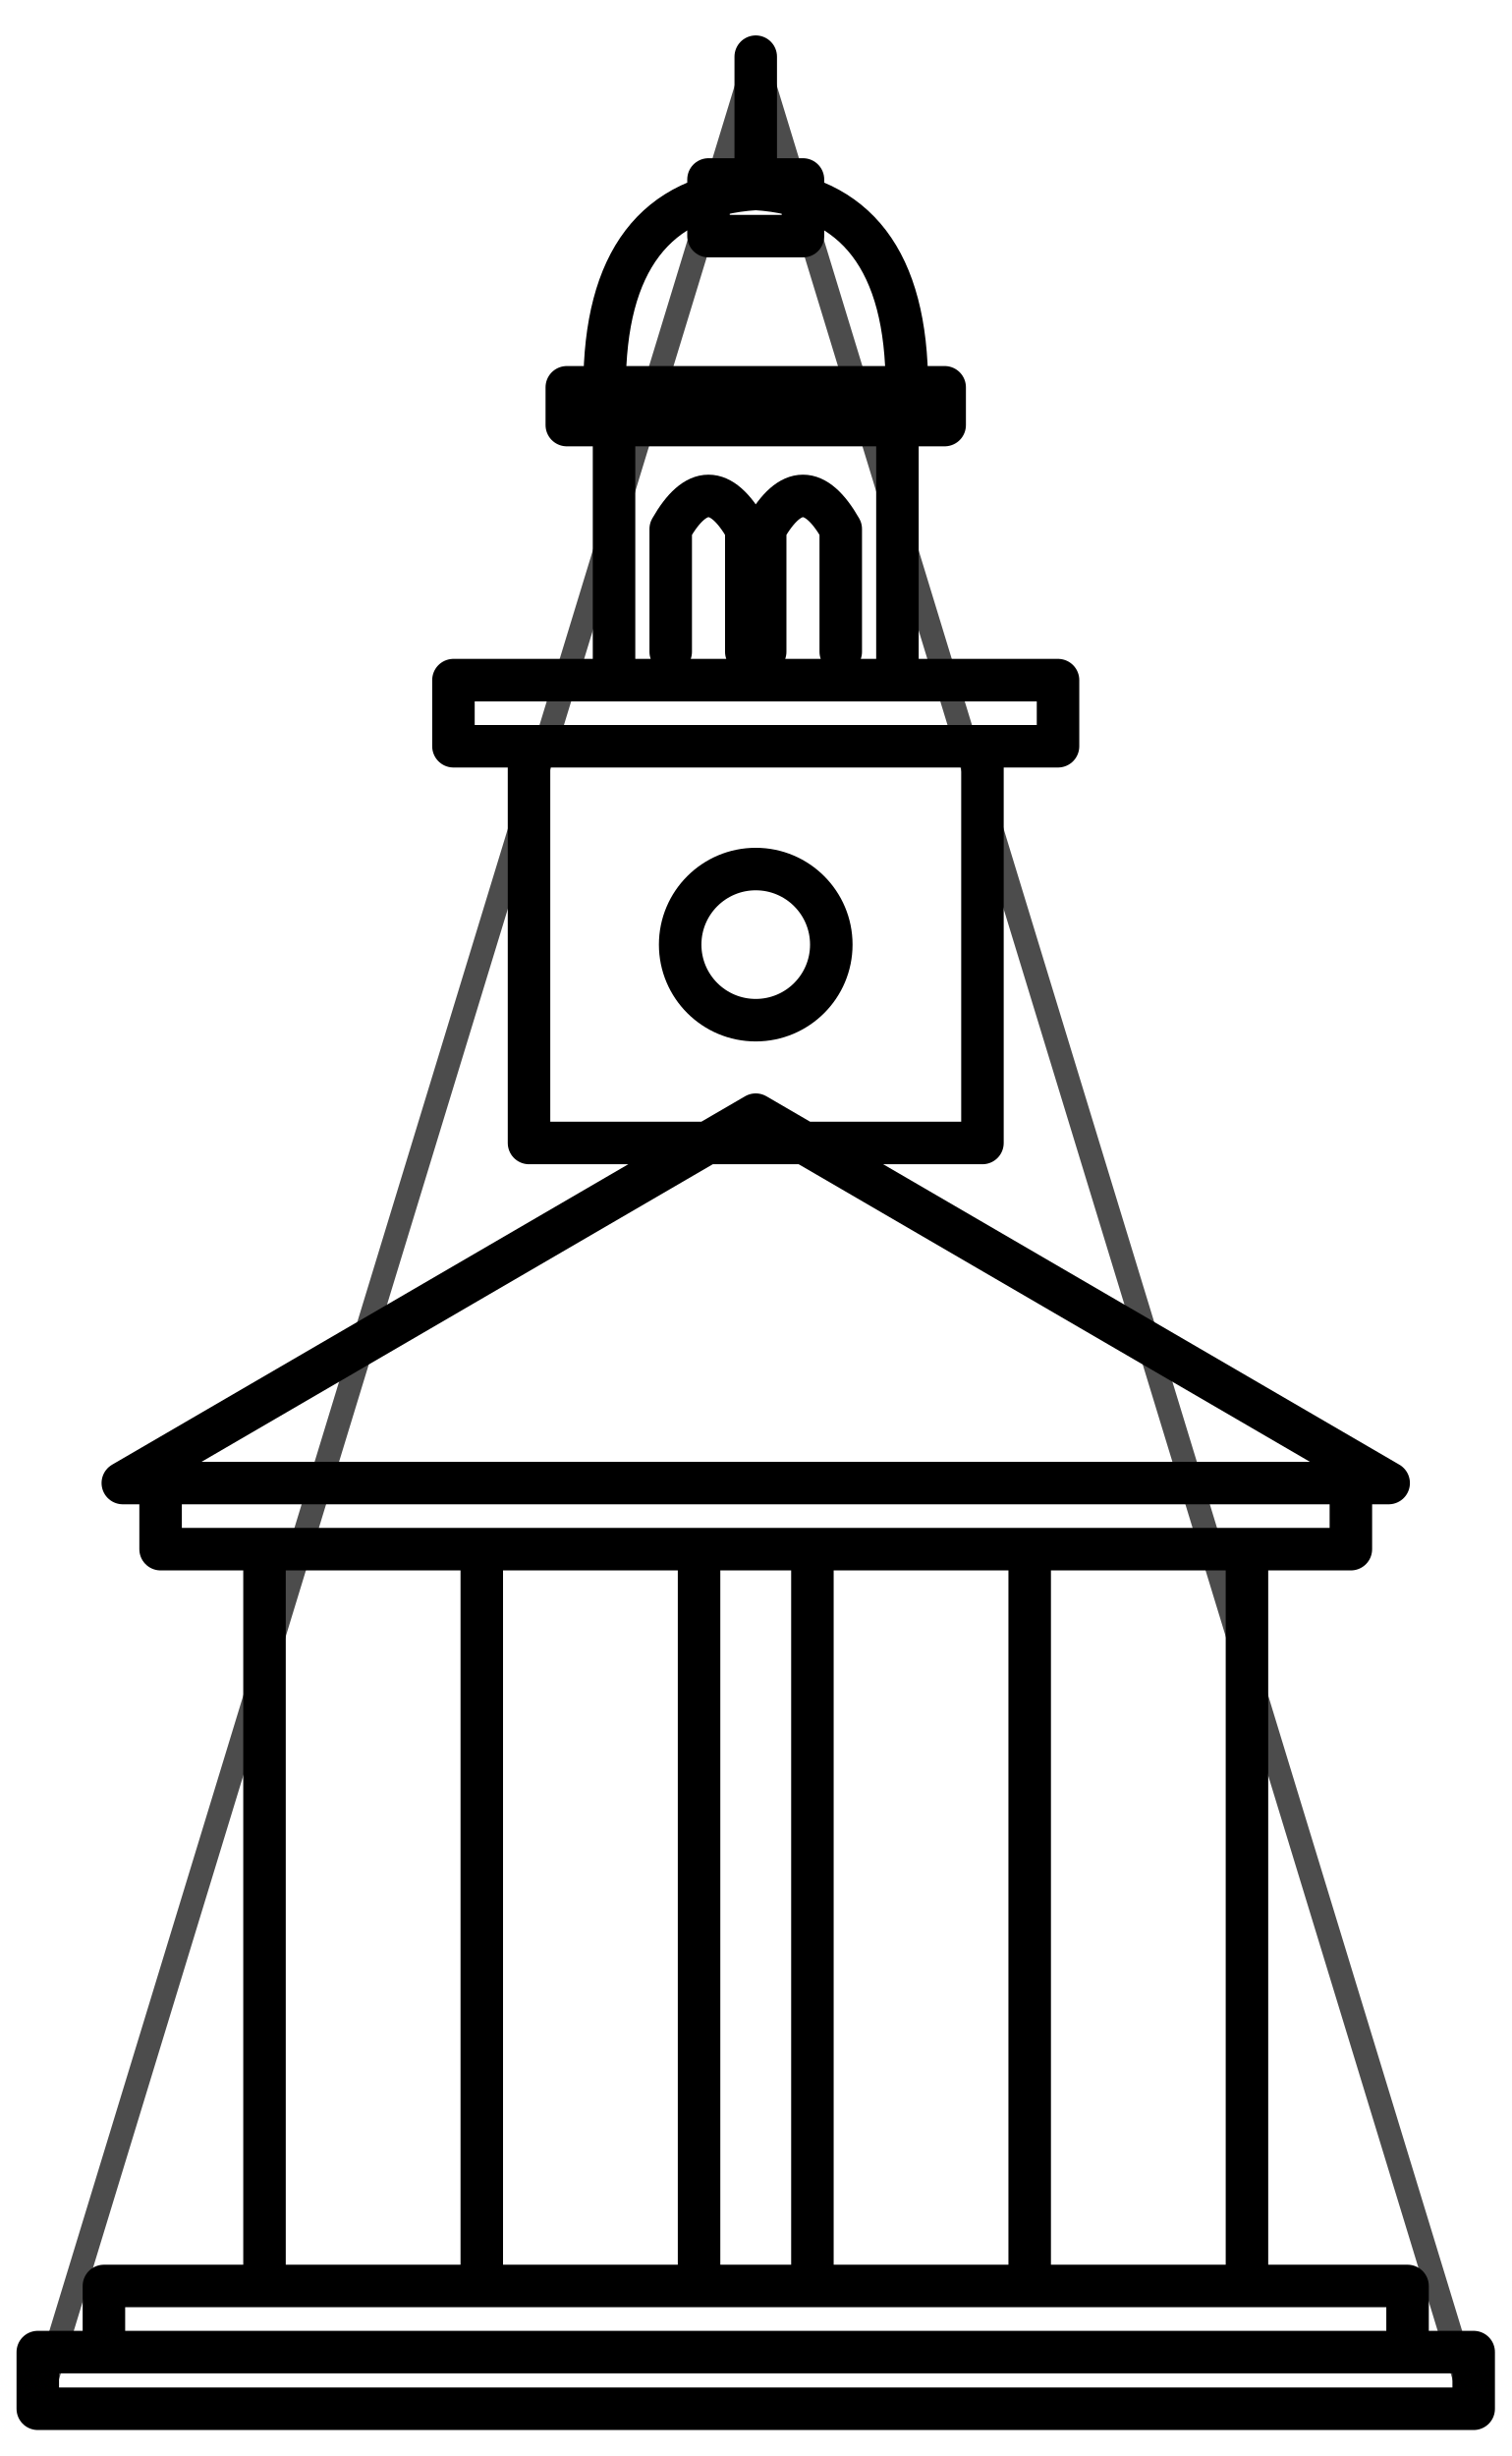
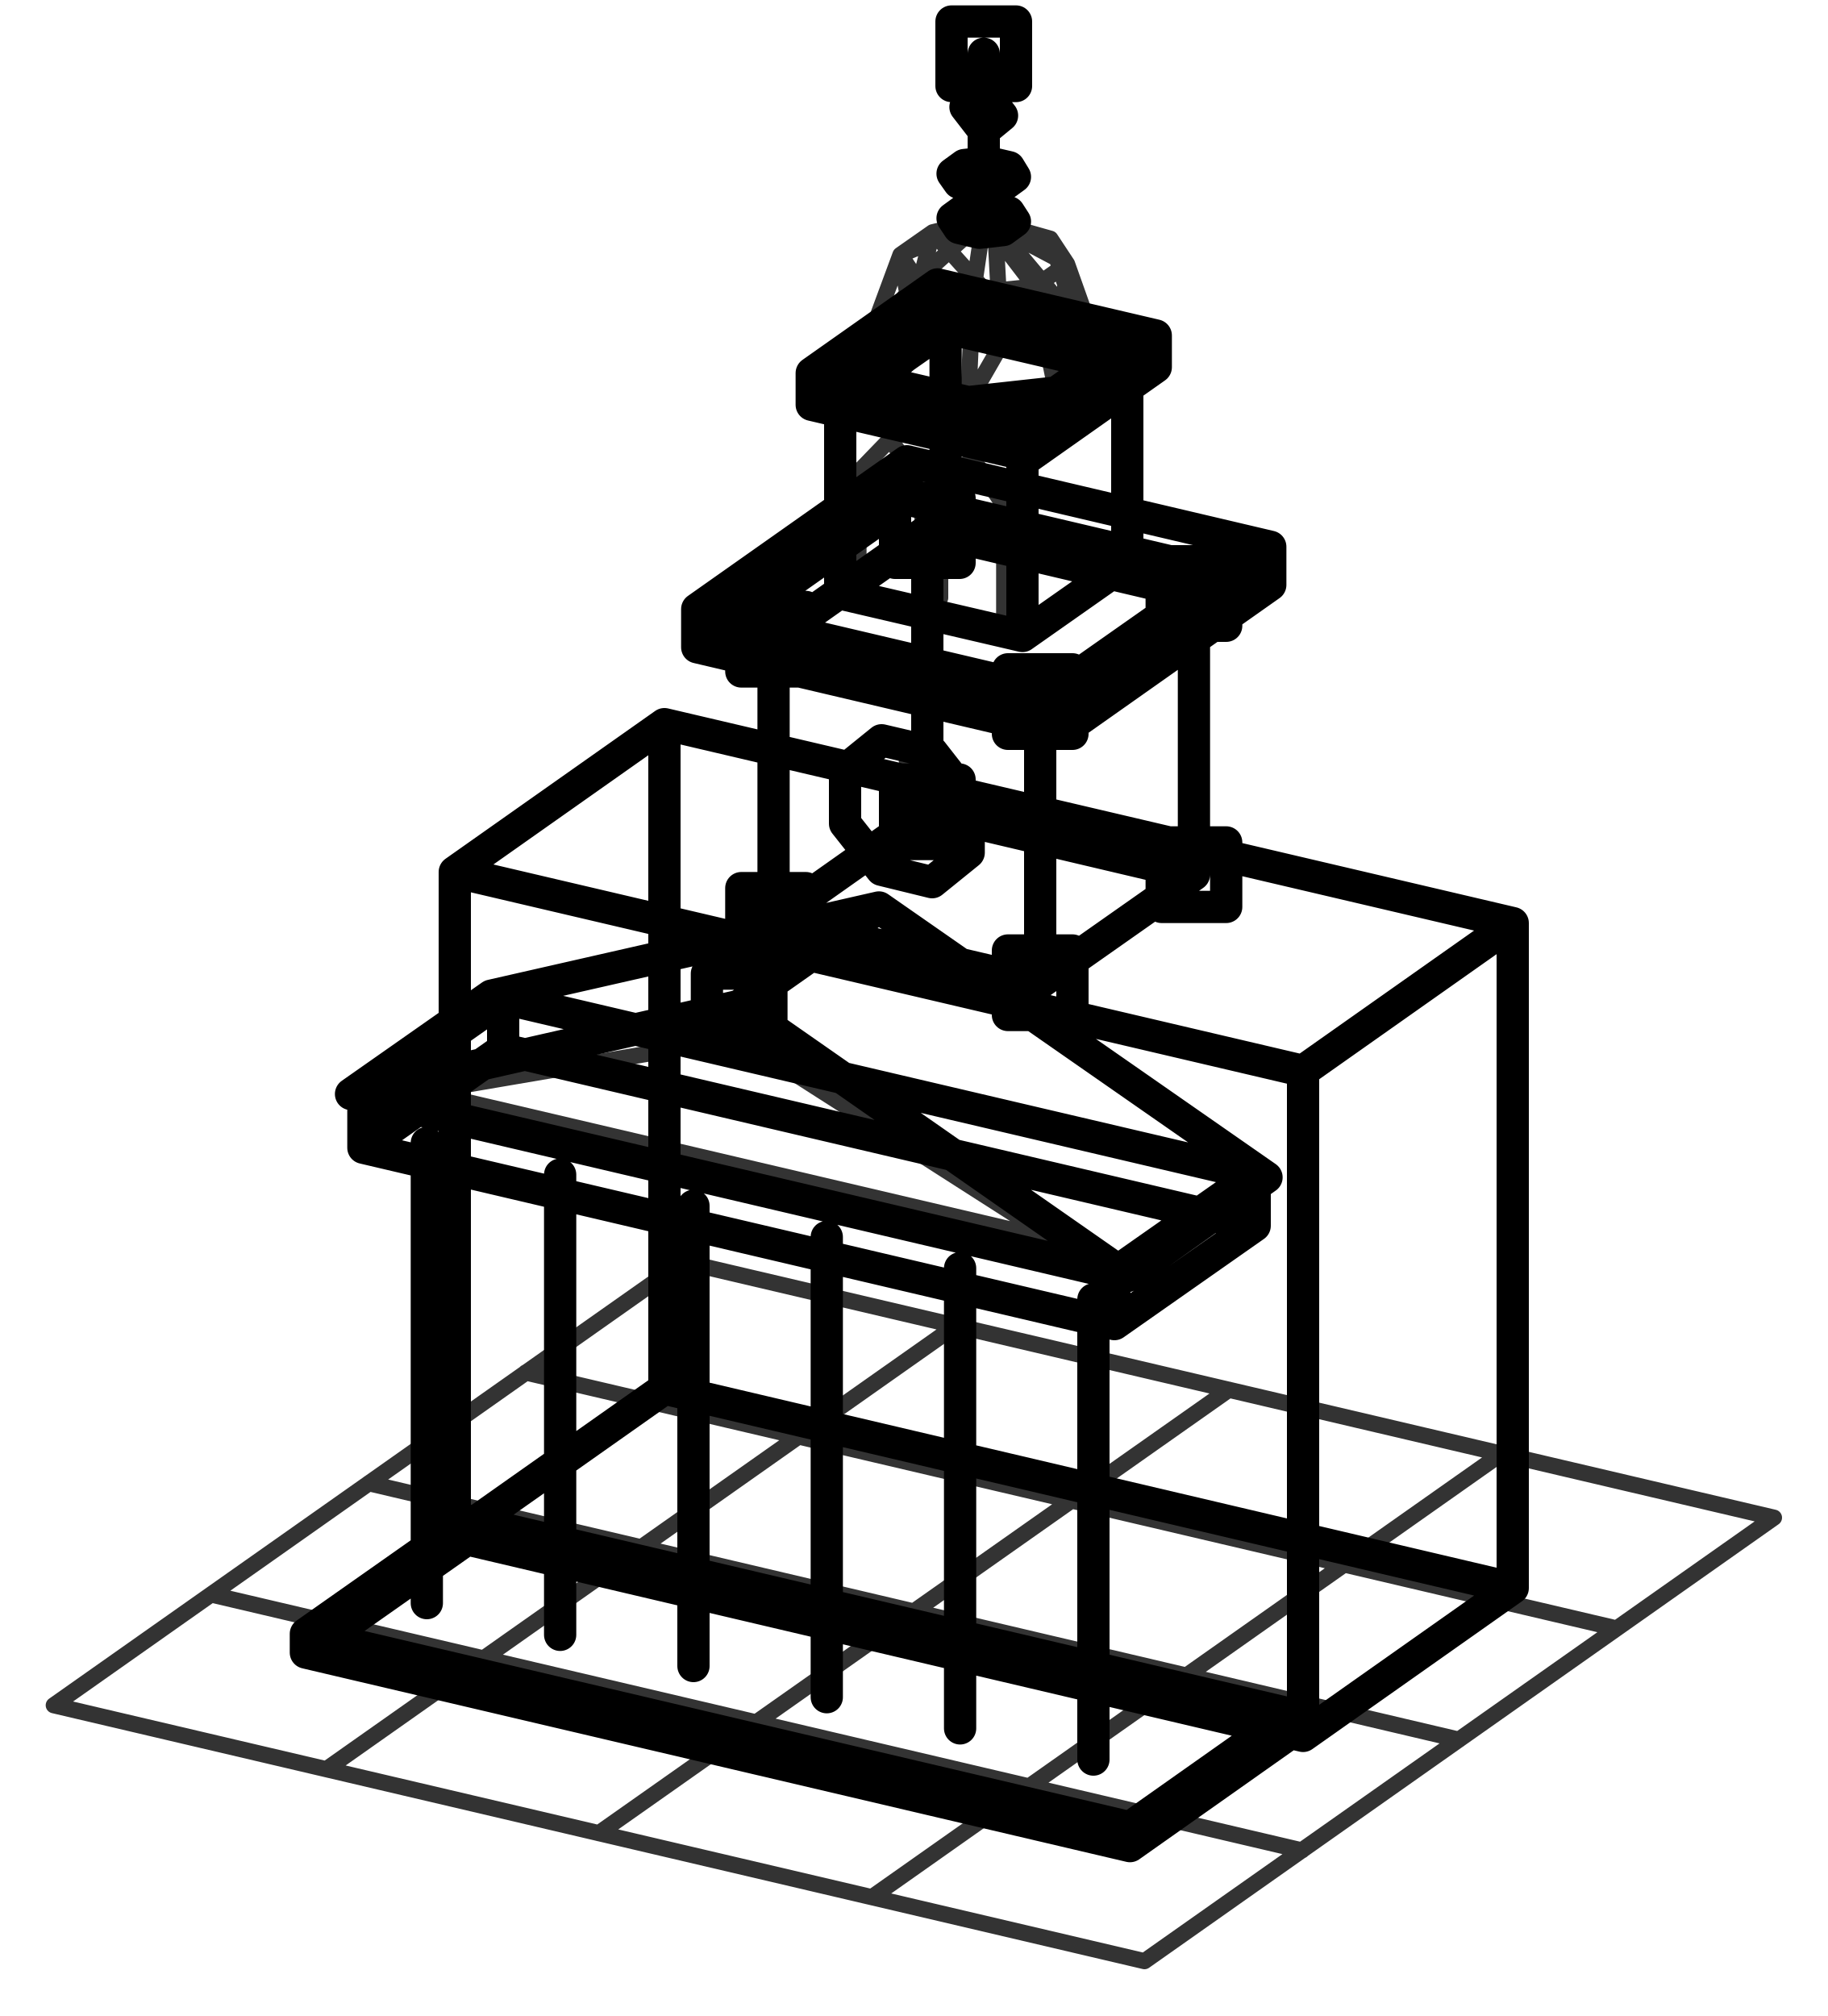
- <svg xmlns="http://www.w3.org/2000/svg" viewBox="440 10 320 520">
-   <g fill="none" stroke="#000" stroke-width="9" stroke-linejoin="round" stroke-linecap="round" opacity="1.0">
-     <path d="M600 22V48 M590 48H610V60H590Z M568 92Q568 52 600 50Q632 52 632 92 M560 92H640V100H560Z M570 100H630V154H570Z M582 148V122Q590 108 598 122V148 M602 148V122Q610 108 618 122V148 M536 154H664V168H536Z M552 168H648V252H552Z M584 210a16 16 0 1 0 32 0a16 16 0 1 0 -32 0 M466 324L600 246L734 324Z M474 324H726V338H474Z M496 338V494 M542 338V494 M588 338V494 M612 338V494 M658 338V494 M704 338V494 M462 494H738V508H462Z M448 508H752V520H448Z" />
-     <path d="M600 22L448 520 M600 22L752 520" stroke-width="4.95" opacity=".7" />
+ <svg xmlns="http://www.w3.org/2000/svg" viewBox="-10 -10 340 375">
+   <g fill="none" stroke="#000" stroke-width="6" stroke-linejoin="round" stroke-linecap="round" opacity="1.0">
+     <path d="M46.9 297.4L200.2 333.4L230.1 312.3L76.9 276.3L46.9 297.4 M46.9 293.9L200.2 329.9L230.1 308.8L76.9 272.8L46.9 293.9 M46.9 297.4L46.9 293.9 M200.2 333.4L200.2 329.9 M230.1 312.3L230.1 308.8 M76.9 276.3L76.9 272.8 M69.4 288.2L69.4 202.6 M94.2 294.1L94.2 208.5 M119.0 299.9L119.0 214.3 M143.8 305.7L143.8 220.1 M168.6 311.5L168.6 225.9 M193.4 317.3L193.4 231.7 M57.6 203.5L197.3 236.3L223.4 218.0L83.6 185.2L57.6 203.5 M57.6 194.0L197.3 226.8L223.4 208.5L83.6 175.7L57.6 194.0 M57.6 203.5L57.6 194.0 M197.3 236.3L197.3 226.8 M223.4 218.0L223.4 208.5 M83.6 185.2L83.6 175.7 M55.3 193.5L127.5 177.1L199.6 227.4L55.3 193.5 M81.4 175.2L153.5 158.8L225.6 209.0L81.4 175.2 M55.3 193.5L81.4 175.2 M127.5 177.1L153.5 158.8 M199.6 227.4L225.6 209.0 M74.6 275.8L232.4 312.9L271.4 285.4L113.6 248.3L74.6 275.8 M74.6 152.2L232.4 189.2L271.4 161.7L113.6 124.7L74.6 152.2 M74.6 275.8L74.6 152.2 M232.4 312.9L232.4 189.2 M271.4 285.4L271.4 161.7 M113.6 248.3L113.6 124.7 M133.9 161.2L183.5 172.8L212.1 152.7L162.5 141.0L133.9 161.2 M133.9 108.9L183.5 120.5L212.1 100.4L162.5 88.7L133.9 108.9 M133.9 161.2L133.9 108.9 M183.5 172.8L183.5 120.5 M212.1 152.7L212.1 100.4 M162.5 141.0L162.5 88.7 M170.2 138.6L163.4 129.9L154.0 127.7L147.2 133.2L147.2 143.2L154.0 151.8L163.4 154.1L170.2 148.6L170.2 138.6 M119.7 110.4L187.3 126.3L226.3 98.8L158.7 82.9L119.7 110.4 M119.7 103.3L187.3 119.2L226.3 91.7L158.7 75.8L119.7 103.3 M119.7 110.4L119.7 103.3 M187.3 126.3L187.3 119.2 M226.3 98.8L226.3 91.7 M158.7 82.9L158.7 75.8 M146.3 100.4L180.2 108.3L199.7 94.6L165.9 86.6L146.3 100.4 M146.3 64.7L180.2 72.7L199.7 58.9L165.9 51.0L146.3 64.7 M146.3 100.4L146.3 64.7 M180.2 108.3L180.2 72.7 M199.7 94.6L199.7 58.9 M165.9 86.6L165.9 51.0 M141.0 65.3L181.6 74.8L205.0 58.3L164.4 48.8L141.0 65.3 M141.0 59.4L181.6 68.9L205.0 52.4L164.4 42.9L141.0 59.4 M141.0 65.3L141.0 59.4 M181.6 74.8L181.6 68.9 M205.0 58.3L205.0 52.4 M164.4 48.8L164.4 42.9 M194.9 57.1L190.6 50.4L175.9 47.0L159.5 48.7L151.1 54.7L155.5 61.4L170.1 64.8L186.5 63.0L194.9 57.1 M178.8 31.2L177.7 29.5L173.8 28.6L169.4 29.0L167.2 30.6L168.4 32.4L172.2 33.3L176.6 32.8L178.8 31.2 M178.8 22.9L177.7 21.1L173.8 20.2L169.4 20.7L167.2 22.3L168.4 24.0L172.2 25.0L176.6 24.5L178.8 22.9 M173.0 22.6L173.0 0.0 M173.0 14.3L176.4 11.5L173.0 7.1L169.6 9.9L173.0 14.3 M121.5 171.1L133.5 171.1L133.5 183.1L121.5 183.1Z M127.9 155.2L139.9 155.2L139.9 167.2L127.9 167.2Z M127.9 102.9L139.9 102.9L139.9 114.9L127.9 114.9Z M156.5 135.0L168.5 135.0L168.5 147.0L156.5 147.0Z M156.5 82.7L168.5 82.7L168.5 94.7L156.5 94.7Z M177.5 166.8L189.5 166.8L189.5 178.8L177.5 178.8Z M177.5 114.5L189.5 114.5L189.5 126.5L177.5 126.5Z M206.1 146.7L218.1 146.7L218.1 158.7L206.1 158.7Z M206.1 94.4L218.1 94.4L218.1 106.4L206.1 106.4Z M167.0 -6.0L179.0 -6.0L179.0 6.0L167.0 6.0Z" />
+     <path d="M0.0 307.2L117.1 224.7 M50.7 319.1L167.8 236.6 M101.4 331.0L218.6 248.5 M152.2 342.9L269.3 260.4 M202.9 354.8L320.0 272.3 M0.0 307.2L202.9 354.8 M29.3 286.6L232.2 334.2 M58.6 265.9L261.4 313.6 M87.8 245.3L290.7 292.9 M117.1 224.7L320.0 272.3 M68.9 193.1L127.5 183.1L186.1 220.6L68.9 193.1 M158.7 140.9L158.7 131.4 M158.7 140.9L165.5 147.2 M149.7 97.6L149.7 77.8L155.6 71.7L161.6 80.5L161.6 100.4 M164.9 101.2L164.9 81.3L170.9 75.2L176.8 84.1L176.8 104.0 M188.5 39.1L185.4 34.4L175.1 31.9L163.5 33.2L157.5 37.4L160.6 42.1L171.0 44.5L182.5 43.3L188.5 39.1 M194.9 57.1L188.5 39.1L173.0 30.9 M190.6 50.4L185.4 34.4L173.0 30.9 M175.9 47.0L175.1 31.9L173.0 30.9 M159.5 48.7L163.5 33.2L173.0 30.9 M151.1 54.7L157.5 37.4L173.0 30.9 M155.5 61.4L160.6 42.1L173.0 30.9 M170.1 64.8L171.0 44.5L173.0 30.9 M186.5 63.0L182.5 43.3L173.0 30.9 M194.9 57.1L185.4 34.4 M190.6 50.4L175.1 31.9 M175.9 47.0L163.5 33.2 M159.5 48.7L157.5 37.4 M151.1 54.7L160.6 42.1 M155.5 61.4L171.0 44.5 M170.1 64.8L182.5 43.3 M186.5 63.0L188.5 39.1" stroke-width="3.0" opacity=".8" />
  </g>
</svg>
